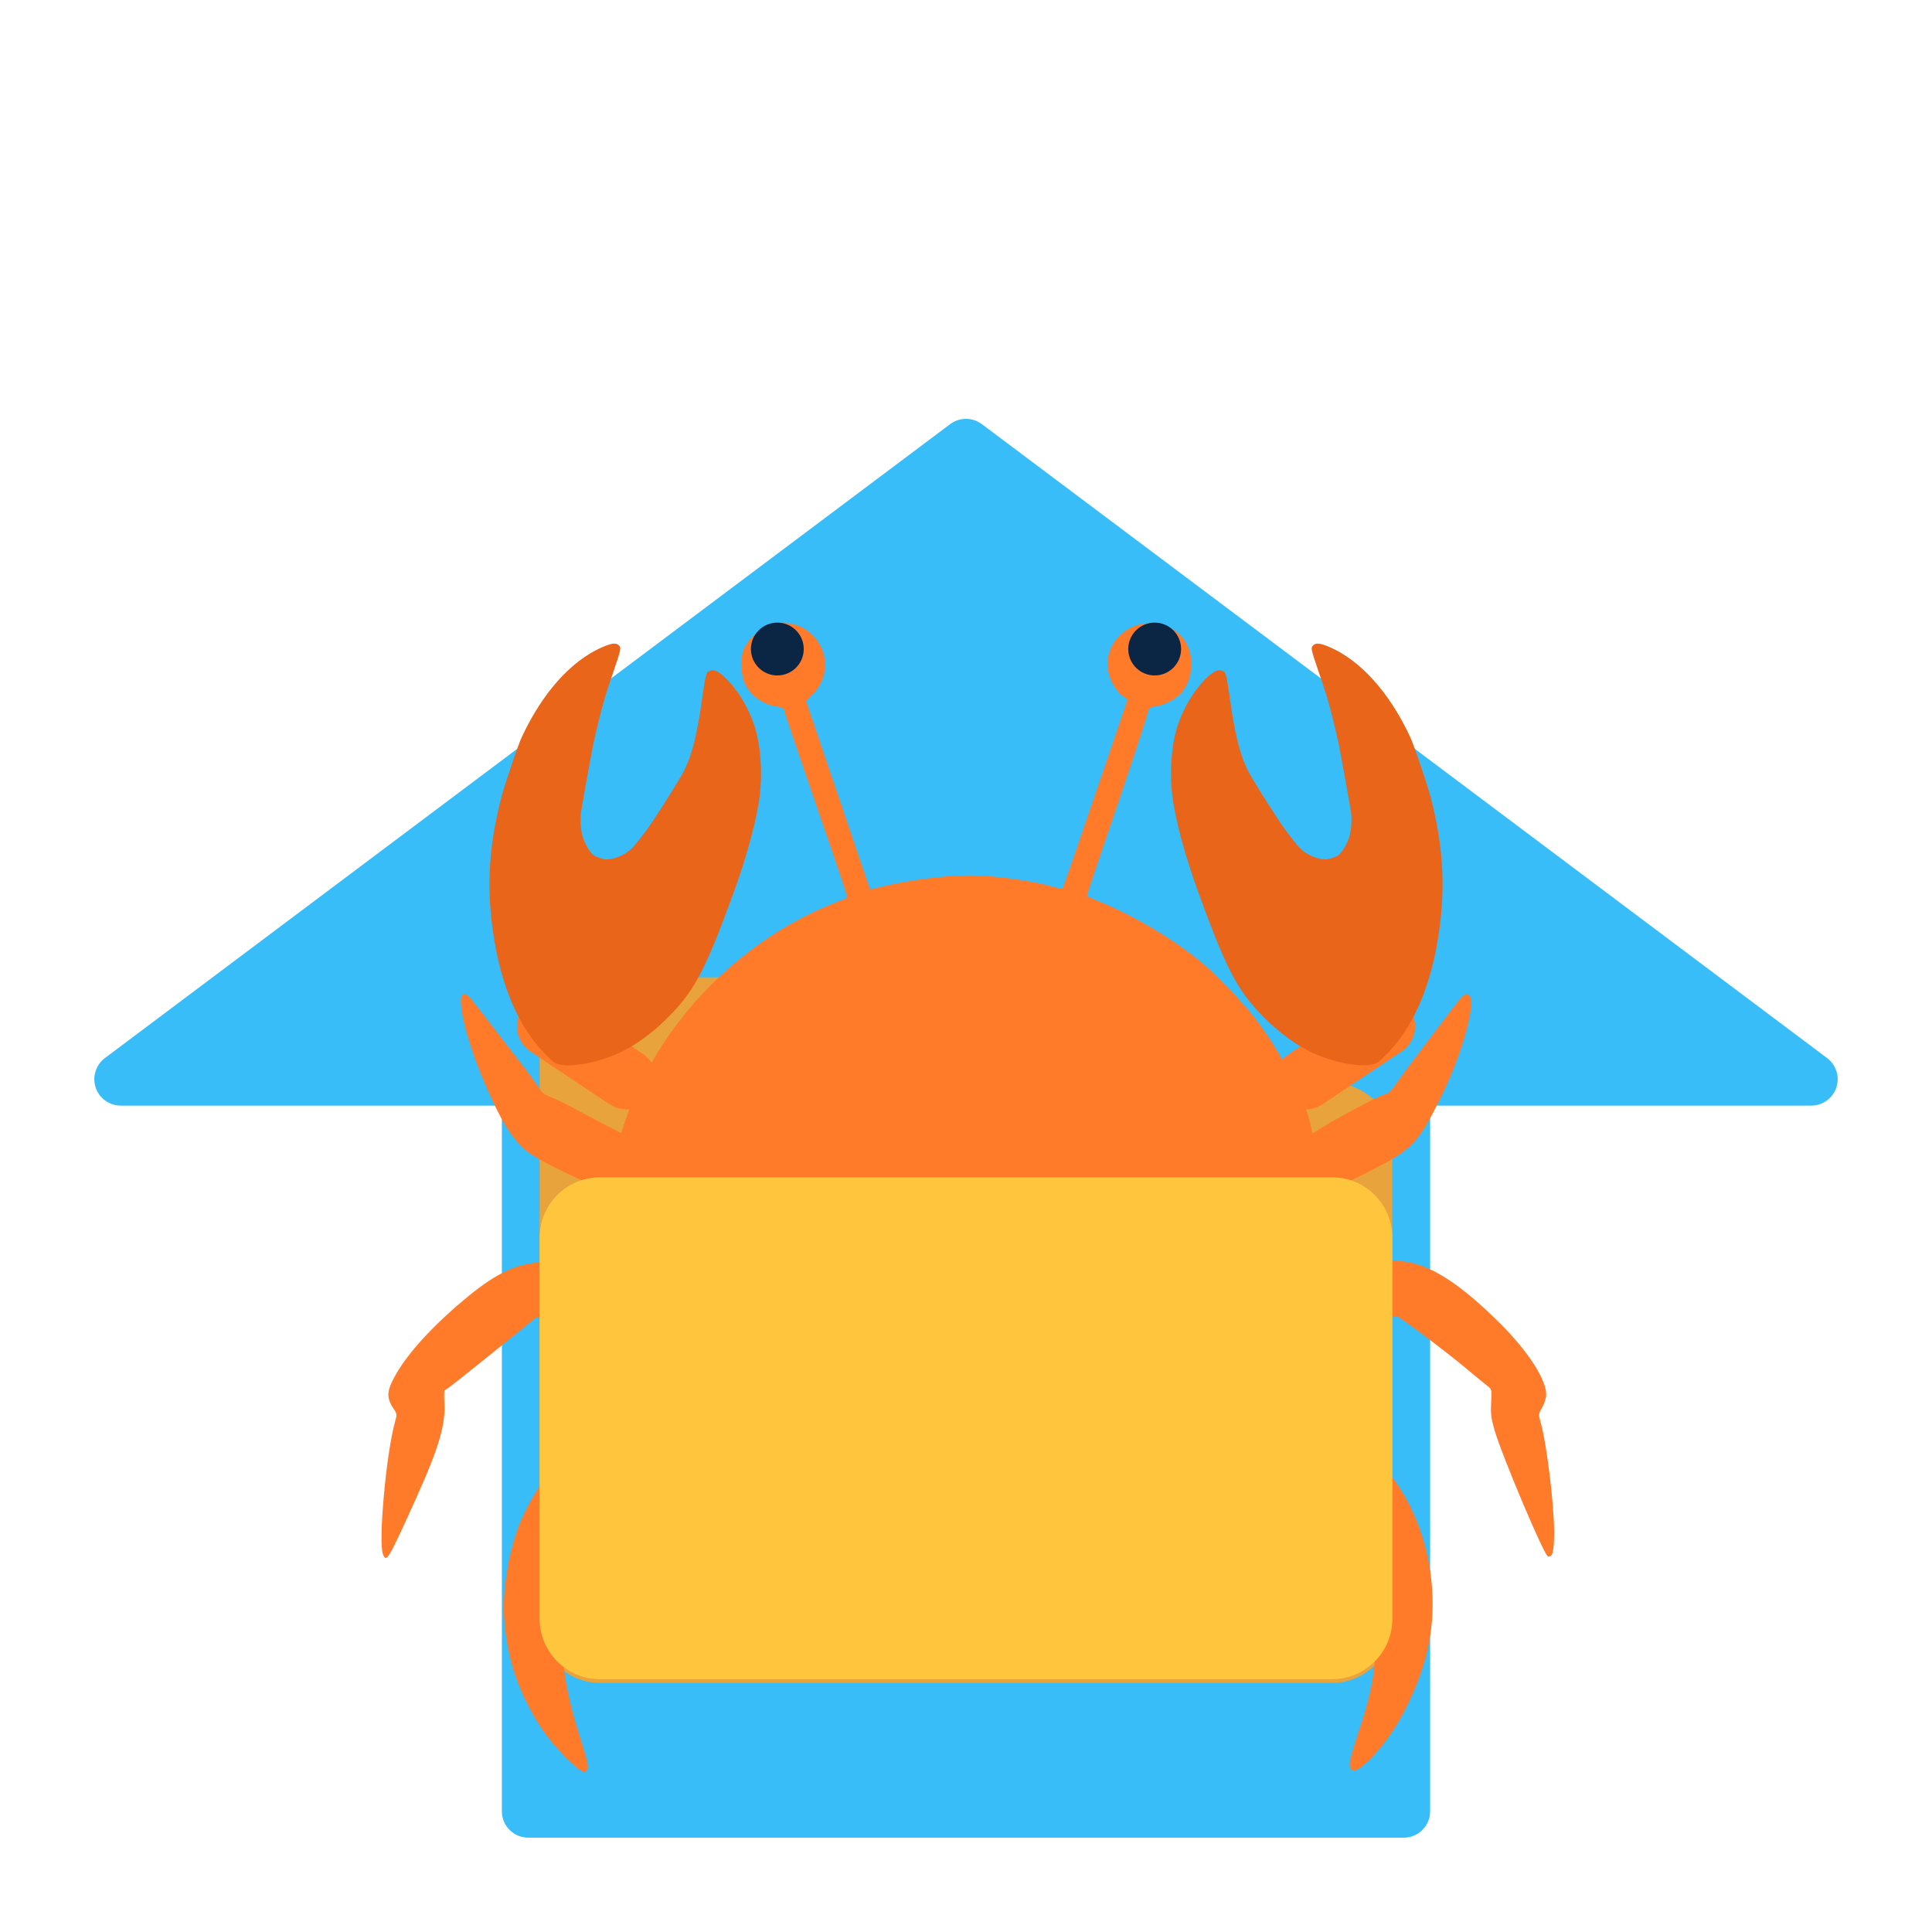
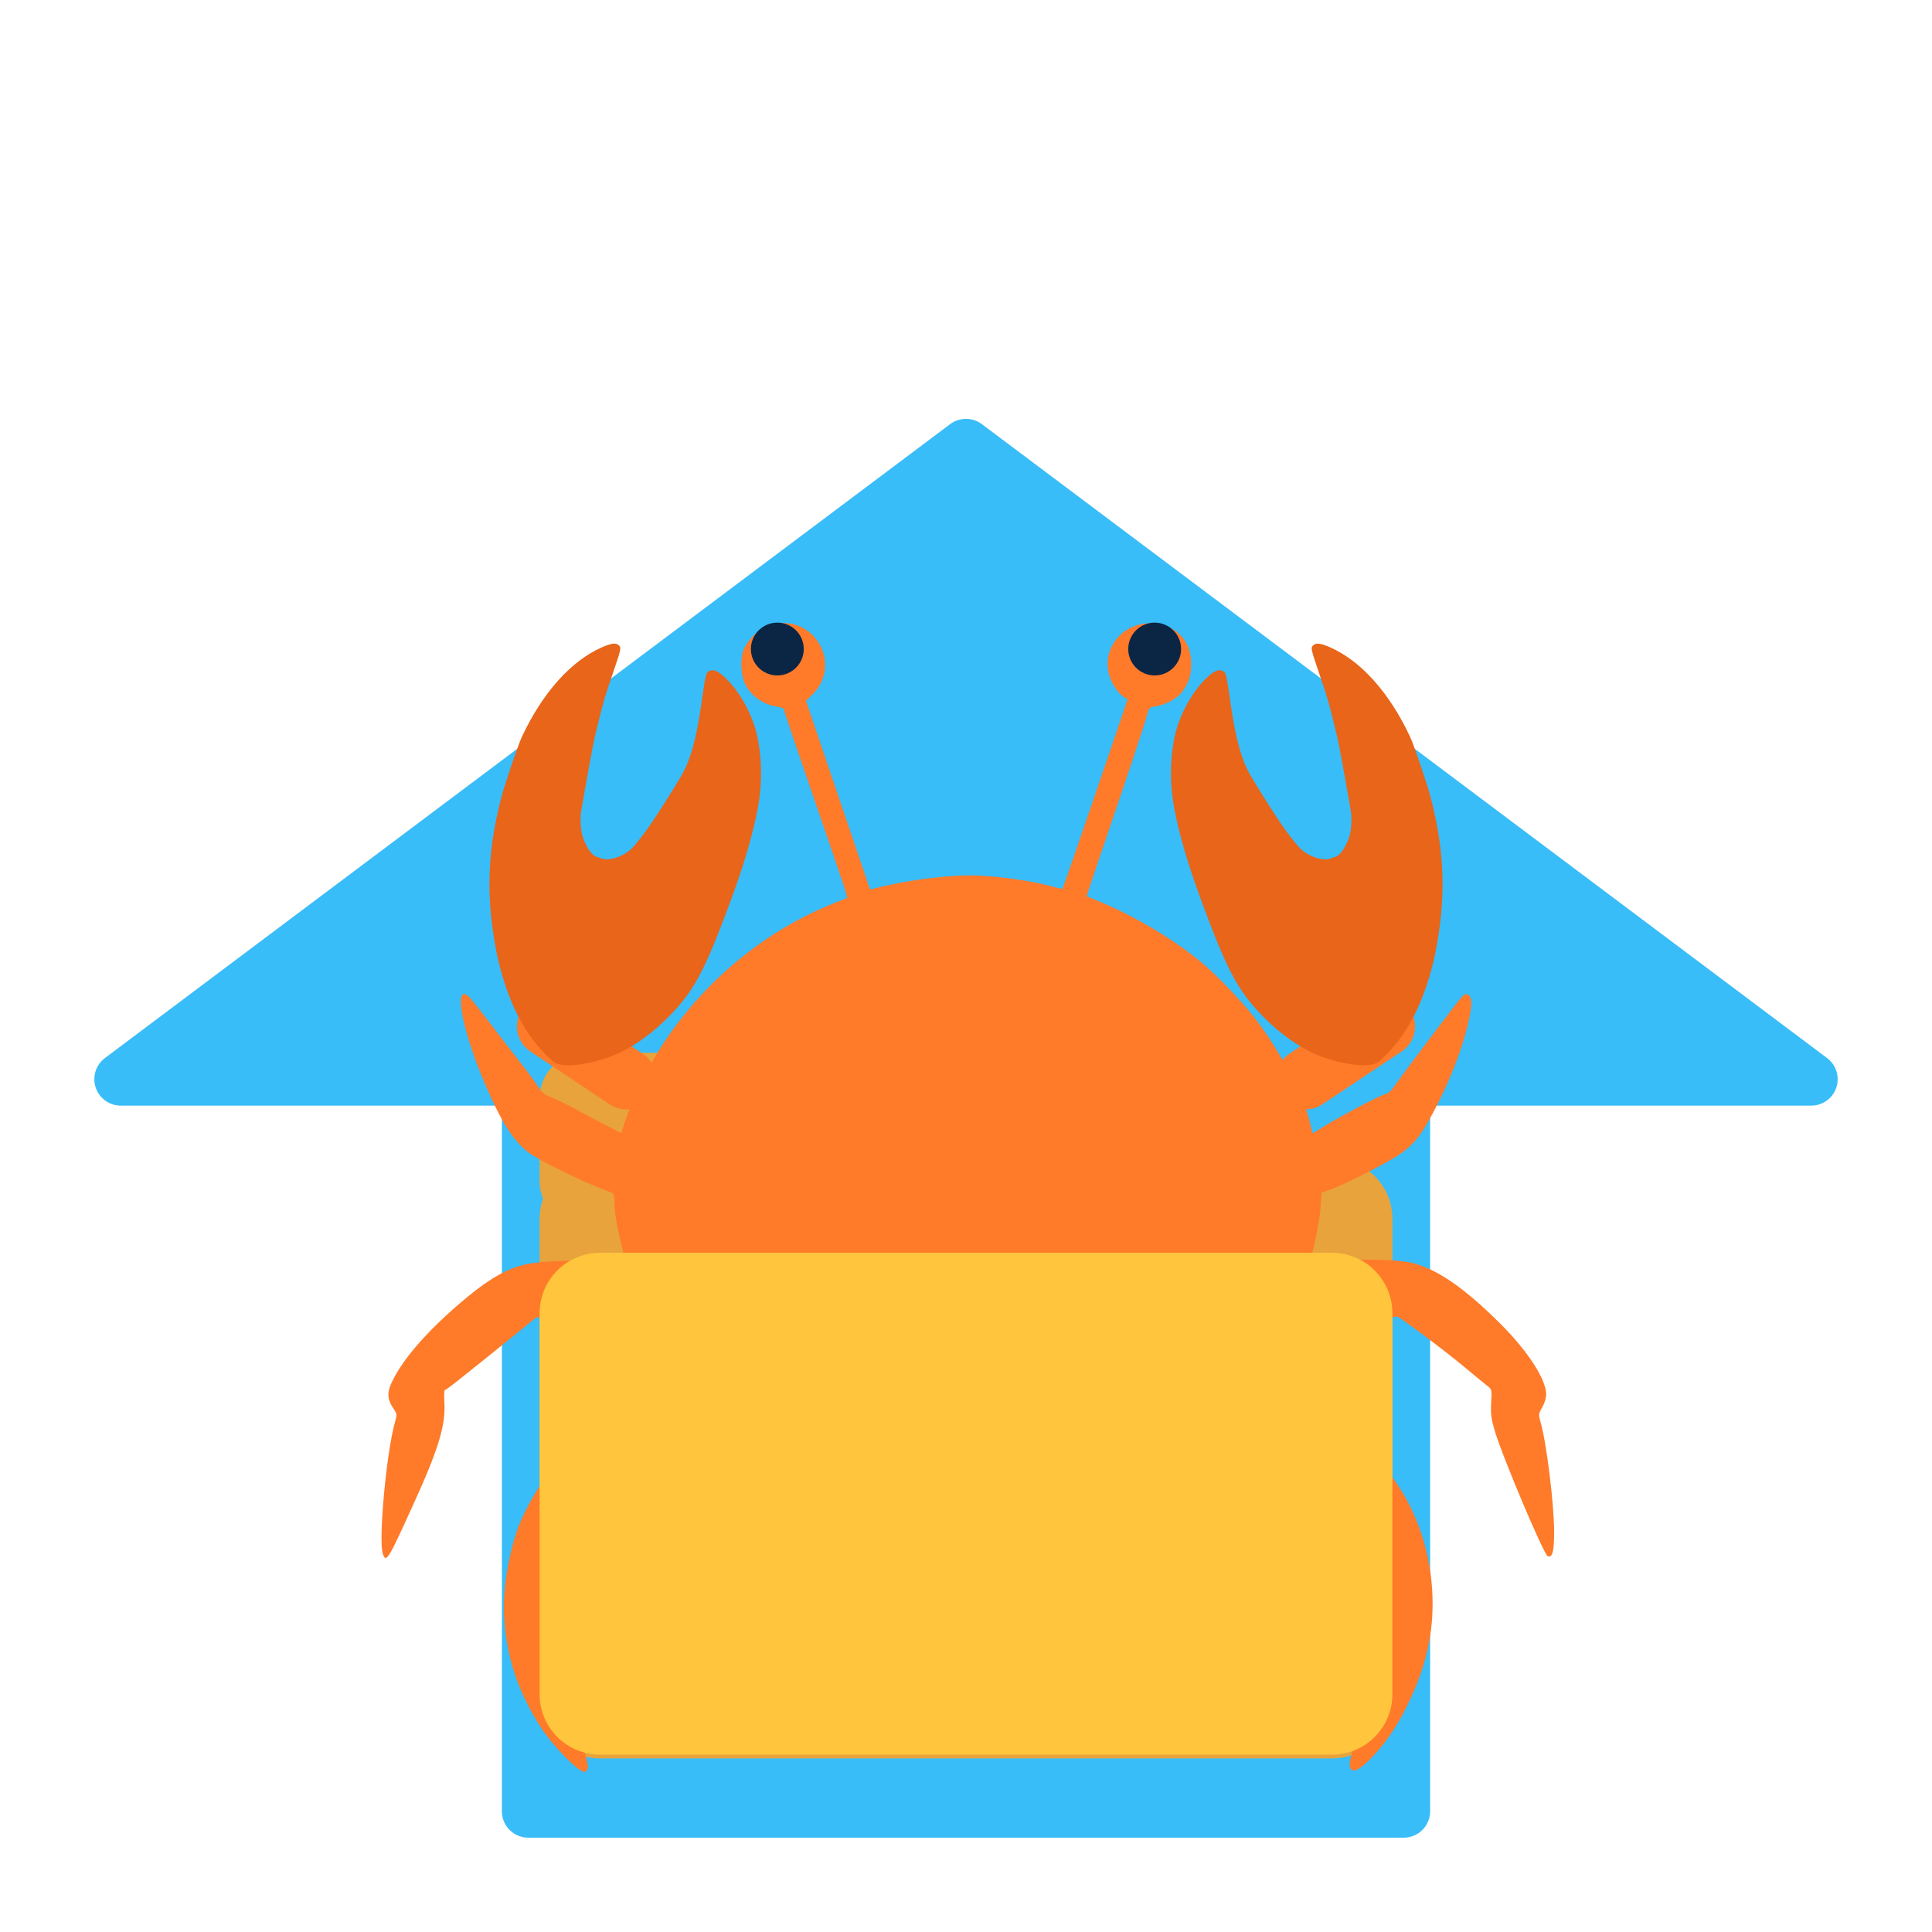
<svg xmlns="http://www.w3.org/2000/svg" viewBox="0 0 512 512" width="512" height="512">
  <path d="M256 118 L480 286 H372 V480 H140 V286 H32 Z" fill="#38BDF8" stroke="#38BDF8" stroke-width="14" stroke-linejoin="round" />
-   <rect x="143" y="259" width="99" height="46" rx="12" fill="#E8A33D" />
-   <rect x="143" y="287" width="226" height="159" rx="16" fill="#E8A33D" />
+   <rect x="143" y="279" width="99" height="46" rx="12" fill="#E8A33D" />
+   <rect x="143" y="307" width="226" height="159" rx="16" fill="#E8A33D" />
  <g fill="#FF7A29" transform="translate(41.0,108.0) scale(0.42)">
    <path d="M 385.462 138.366 C 379.171 141.295, 372.670 148.536, 371.011 154.462 C 369.417 160.155, 370.091 169.384, 372.461 174.320 C 376.090 181.881, 383.914 187.478, 392.497 188.655 C 395.017 189, 397 189.805, 397 190.484 C 397 191.150, 405.365 215.951, 415.588 245.598 C 434.707 301.039, 437.365 309.029, 436.818 309.430 C 436.643 309.559, 433.800 310.711, 430.500 311.990 C 366.087 336.965, 313.856 392.911, 294.429 457.738 C 294.363 457.959, 275.367 448.061, 261.500 440.580 C 258.200 438.800, 253.025 436.357, 250 435.151 C 245.755 433.460, 243.998 432.083, 242.301 429.120 C 241.091 427.007, 235.910 419.929, 230.788 413.390 C 225.666 406.850, 217.024 395.650, 211.582 388.500 C 206.141 381.350, 200.550 374.262, 199.158 372.750 C 187.944 360.570, 193.332 391.879, 208.494 427 C 218.707 450.657, 225.407 461.394, 234.912 469.332 C 241.183 474.570, 272.891 490.027, 288.250 495.333 C 289.587 495.794, 290.002 497.066, 290.008 500.719 C 290.018 507.229, 291.548 516.507, 294.639 528.802 C 296.064 534.468, 297.065 539.223, 296.865 539.368 C 296.664 539.514, 290.200 539.240, 282.500 538.760 C 267.511 537.825, 247.349 538.411, 236.975 540.081 C 223.284 542.286, 210.353 549.727, 191 566.536 C 170.154 584.642, 155.713 601.648, 149.314 615.626 C 146.491 621.792, 146.838 626.009, 150.628 631.594 C 152.941 635.002, 152.972 635.294, 151.567 640.310 C 146.085 659.878, 141.017 715.653, 144.006 723.516 C 146.141 729.131, 147.301 727.193, 164.362 689.500 C 179.264 656.580, 183.691 641.674, 182.781 627.495 C 182.517 623.373, 182.638 620, 183.050 620 C 183.462 620, 187.584 616.962, 192.210 613.250 C 196.836 609.538, 205.319 602.753, 211.060 598.173 C 216.802 593.593, 225.853 586.280, 231.173 581.921 L 240.846 573.997 264.460 576.953 C 277.448 578.580, 294.618 580.466, 302.614 581.145 L 317.154 582.381 318.971 585.940 C 321.545 590.982, 331.523 604.808, 335.779 609.232 C 337.754 611.284, 339.174 613.113, 338.935 613.297 C 338.696 613.480, 330.721 617.537, 321.214 622.311 C 290.891 637.538, 263.891 654.938, 254.255 665.464 C 244.108 676.547, 232.734 695.965, 228.167 710 C 222.413 727.684, 219.444 748.299, 220.461 763.500 C 222.189 789.296, 229.299 810.516, 243.704 832.870 C 251.337 844.713, 267.380 861, 271.415 861 C 271.698 861, 272.411 860.101, 272.999 859.002 C 273.849 857.413, 273.043 853.808, 269.059 841.390 C 260.102 813.468, 256.639 793.916, 256.682 771.500 C 256.710 757.347, 258.484 745.638, 264.564 719.500 C 266.483 711.250, 268.250 703.585, 268.491 702.466 C 268.750 701.266, 270.793 699.527, 273.476 698.224 C 275.977 697.009, 286.612 690.397, 297.110 683.531 C 307.608 676.665, 321.891 668.157, 328.849 664.625 C 335.807 661.092, 348.047 654.887, 356.049 650.836 L 370.598 643.470 379.549 649.271 C 402.879 664.390, 434.871 677.472, 462.071 683.014 C 485.105 687.709, 520.167 689.441, 541.500 686.939 C 580.997 682.306, 615.172 670.020, 646.363 649.237 C 653.342 644.587, 657.666 642.290, 658.382 642.853 C 659.459 643.700, 664.647 646.473, 690.500 660.017 C 707.751 669.055, 732.751 684.426, 754.613 699.436 C 755.874 700.302, 756.977 702.452, 757.347 704.767 C 757.688 706.902, 759.348 713.115, 761.036 718.574 C 762.723 724.033, 765.524 734.575, 767.259 742 C 770.174 754.474, 770.416 756.868, 770.437 773.500 C 770.468 797.352, 768.037 810.718, 758.530 838.958 C 756.039 846.360, 754 853.871, 754 855.649 C 754 862.151, 758.426 861.308, 766.492 853.268 C 775.798 843.991, 783.798 832.427, 790.542 818.500 C 801.458 795.959, 806.241 776.706, 806.317 755 C 806.410 728.313, 798.661 701.559, 784.733 680.478 C 769.184 656.944, 754.138 645.561, 709.250 623.375 C 697.563 617.599, 688 612.695, 688 612.478 C 688 612.261, 691.188 608.128, 695.084 603.292 C 698.980 598.456, 703.811 591.740, 705.820 588.367 L 709.472 582.233 716.986 581.575 C 728.627 580.554, 783.374 573.959, 783.809 573.525 C 784.439 572.894, 814.562 595.480, 827 605.909 C 833.325 611.212, 839.675 616.433, 841.111 617.510 C 843.640 619.407, 843.708 619.736, 843.277 627.984 C 842.904 635.124, 843.260 637.951, 845.480 645.484 C 850.341 661.983, 876.568 724.023, 879.028 724.843 C 881.959 725.820, 883 721.812, 882.999 709.559 C 882.997 692.105, 878.237 653.429, 874.481 640.350 C 873.048 635.358, 873.079 635.066, 875.489 630.850 C 876.900 628.381, 877.981 624.891, 877.988 622.779 C 878.019 613.305, 866.398 595.344, 849.088 578.109 C 825.583 554.707, 807.960 542.774, 791.930 539.407 C 783.308 537.596, 759.702 537.090, 741.116 538.318 L 728.731 539.136 729.406 536.818 C 732.184 527.283, 735.128 512.017, 735.652 504.435 L 736.277 495.371 741.389 493.577 C 750.732 490.298, 778.394 476.259, 785.763 471.057 C 795.625 464.095, 800.293 457.750, 810.375 437.609 C 819.322 419.734, 826.445 400.196, 829.465 385.248 C 831.385 375.748, 831.211 372.147, 828.761 370.613 C 827.367 369.740, 826.546 370.018, 824.628 372.012 C 822.050 374.691, 787.478 420.457, 782.207 428.169 C 779.868 431.590, 778.145 433.016, 775.758 433.504 C 772.540 434.162, 743.599 449.626, 735.130 455.212 C 732.727 456.797, 730.670 457.960, 730.559 457.797 C 730.449 457.634, 729.815 455.050, 729.152 452.056 C 725.377 435.020, 709.458 404.776, 693.593 384.500 C 685.565 374.240, 669.933 357.989, 660.695 350.300 C 642.913 335.500, 618.065 320.704, 595.500 311.478 C 591.650 309.904, 588.351 308.515, 588.168 308.393 C 587.986 308.270, 591.514 297.444, 596.008 284.335 C 611.695 238.581, 624.748 199.461, 626.032 194.352 C 627.281 189.382, 627.467 189.182, 631.413 188.571 C 638.285 187.508, 645.704 183.296, 648.845 178.675 C 652.770 172.901, 654 168.759, 654 161.318 C 654 145.776, 642.098 135.080, 626.078 136.227 C 609.695 137.399, 598.429 151.934, 601.896 167.426 C 603.194 173.224, 607.404 179.908, 611.414 182.536 L 613.868 184.143 600.526 223.322 C 582.638 275.850, 573.194 303.140, 572.748 303.585 C 572.546 303.788, 569.257 303.076, 565.440 302.003 C 554.660 298.974, 534.798 296.042, 520.500 295.369 C 502.881 294.539, 476.355 297.768, 453.932 303.472 L 451.364 304.126 431.150 244.621 L 410.936 185.116 415.312 180.741 C 428.384 167.669, 424.127 145.822, 407 138.079 C 400.668 135.216, 391.978 135.331, 385.462 138.366" />
  </g>
-   <rect x="143" y="312" width="226" height="133" rx="16" fill="#FFC53D" />
+   <rect x="143" y="332" width="226" height="133" rx="16" fill="#FFC53D" />
  <g stroke="#FF7A29" stroke-width="16" stroke-linecap="round">
    <line x1="166" y1="286" x2="145" y2="272" />
    <line x1="346" y1="286" x2="367" y2="272" />
  </g>
  <g fill="#E8651A" transform="translate(45,-62) rotate(-72 100 322) translate(48.0,242.4) scale(0.1688)">
    <path d="M 560 314.076 C 483.768 318.510, 420.715 334.684, 356.694 366.225 C 333.385 377.708, 318.172 386.270, 301 397.568 C 251.168 430.355, 216.846 466.498, 196.195 507.934 C 189.792 520.783, 189.502 521.676, 189.552 528.434 C 189.676 545.154, 205.550 577.232, 226.700 603.500 C 250.292 632.801, 286.518 658.814, 331 678.393 C 373.978 697.310, 414.908 703.127, 533 707.103 C 593.897 709.153, 652.607 706.060, 688.500 698.910 C 724.745 691.690, 761.992 676.622, 787.500 658.859 C 805.650 646.221, 825.001 626.545, 836.697 608.837 C 847.111 593.069, 853 579.766, 853 572.009 C 853 567.919, 852.479 566.449, 850.077 563.766 C 847.288 560.649, 846.843 560.506, 840.327 560.629 C 836.572 560.700, 823.375 562.600, 811 564.851 C 751.886 575.603, 717.535 578.203, 689.358 574.057 C 677.568 572.323, 629.875 560.604, 597.352 551.451 C 579.354 546.386, 555.134 537.705, 546.841 533.347 C 536.604 527.968, 526.364 517.539, 521.342 507.378 C 517.738 500.085, 517.501 499.044, 517.509 490.552 C 517.517 482.525, 517.845 480.878, 520.400 476.006 C 523.819 469.485, 534.127 458.985, 542.500 453.493 C 550.506 448.242, 564.664 442.519, 574.500 440.559 C 581.318 439.200, 648.028 429.995, 683.500 425.519 C 689.550 424.755, 708.675 423.150, 726 421.951 C 753.305 420.062, 762.816 419.845, 797.420 420.324 C 840.024 420.913, 841.440 420.783, 843.970 416.055 C 847.006 410.383, 844.180 404.018, 833.067 391.500 C 798.020 352.020, 736.577 324.849, 661 315.409 C 645.952 313.529, 583.554 312.706, 560 314.076" />
  </g>
  <g fill="#E8651A" transform="translate(512,0) scale(-1,1) translate(45,-62) rotate(-72 100 322) translate(48.0,242.4) scale(0.1688)">
    <path d="M 560 314.076 C 483.768 318.510, 420.715 334.684, 356.694 366.225 C 333.385 377.708, 318.172 386.270, 301 397.568 C 251.168 430.355, 216.846 466.498, 196.195 507.934 C 189.792 520.783, 189.502 521.676, 189.552 528.434 C 189.676 545.154, 205.550 577.232, 226.700 603.500 C 250.292 632.801, 286.518 658.814, 331 678.393 C 373.978 697.310, 414.908 703.127, 533 707.103 C 593.897 709.153, 652.607 706.060, 688.500 698.910 C 724.745 691.690, 761.992 676.622, 787.500 658.859 C 805.650 646.221, 825.001 626.545, 836.697 608.837 C 847.111 593.069, 853 579.766, 853 572.009 C 853 567.919, 852.479 566.449, 850.077 563.766 C 847.288 560.649, 846.843 560.506, 840.327 560.629 C 836.572 560.700, 823.375 562.600, 811 564.851 C 751.886 575.603, 717.535 578.203, 689.358 574.057 C 677.568 572.323, 629.875 560.604, 597.352 551.451 C 579.354 546.386, 555.134 537.705, 546.841 533.347 C 536.604 527.968, 526.364 517.539, 521.342 507.378 C 517.738 500.085, 517.501 499.044, 517.509 490.552 C 517.517 482.525, 517.845 480.878, 520.400 476.006 C 523.819 469.485, 534.127 458.985, 542.500 453.493 C 550.506 448.242, 564.664 442.519, 574.500 440.559 C 581.318 439.200, 648.028 429.995, 683.500 425.519 C 689.550 424.755, 708.675 423.150, 726 421.951 C 753.305 420.062, 762.816 419.845, 797.420 420.324 C 840.024 420.913, 841.440 420.783, 843.970 416.055 C 847.006 410.383, 844.180 404.018, 833.067 391.500 C 798.020 352.020, 736.577 324.849, 661 315.409 C 645.952 313.529, 583.554 312.706, 560 314.076" />
  </g>
  <circle cx="206" cy="172" r="7" fill="#0B2545" />
  <circle cx="306" cy="172" r="7" fill="#0B2545" />
</svg>
